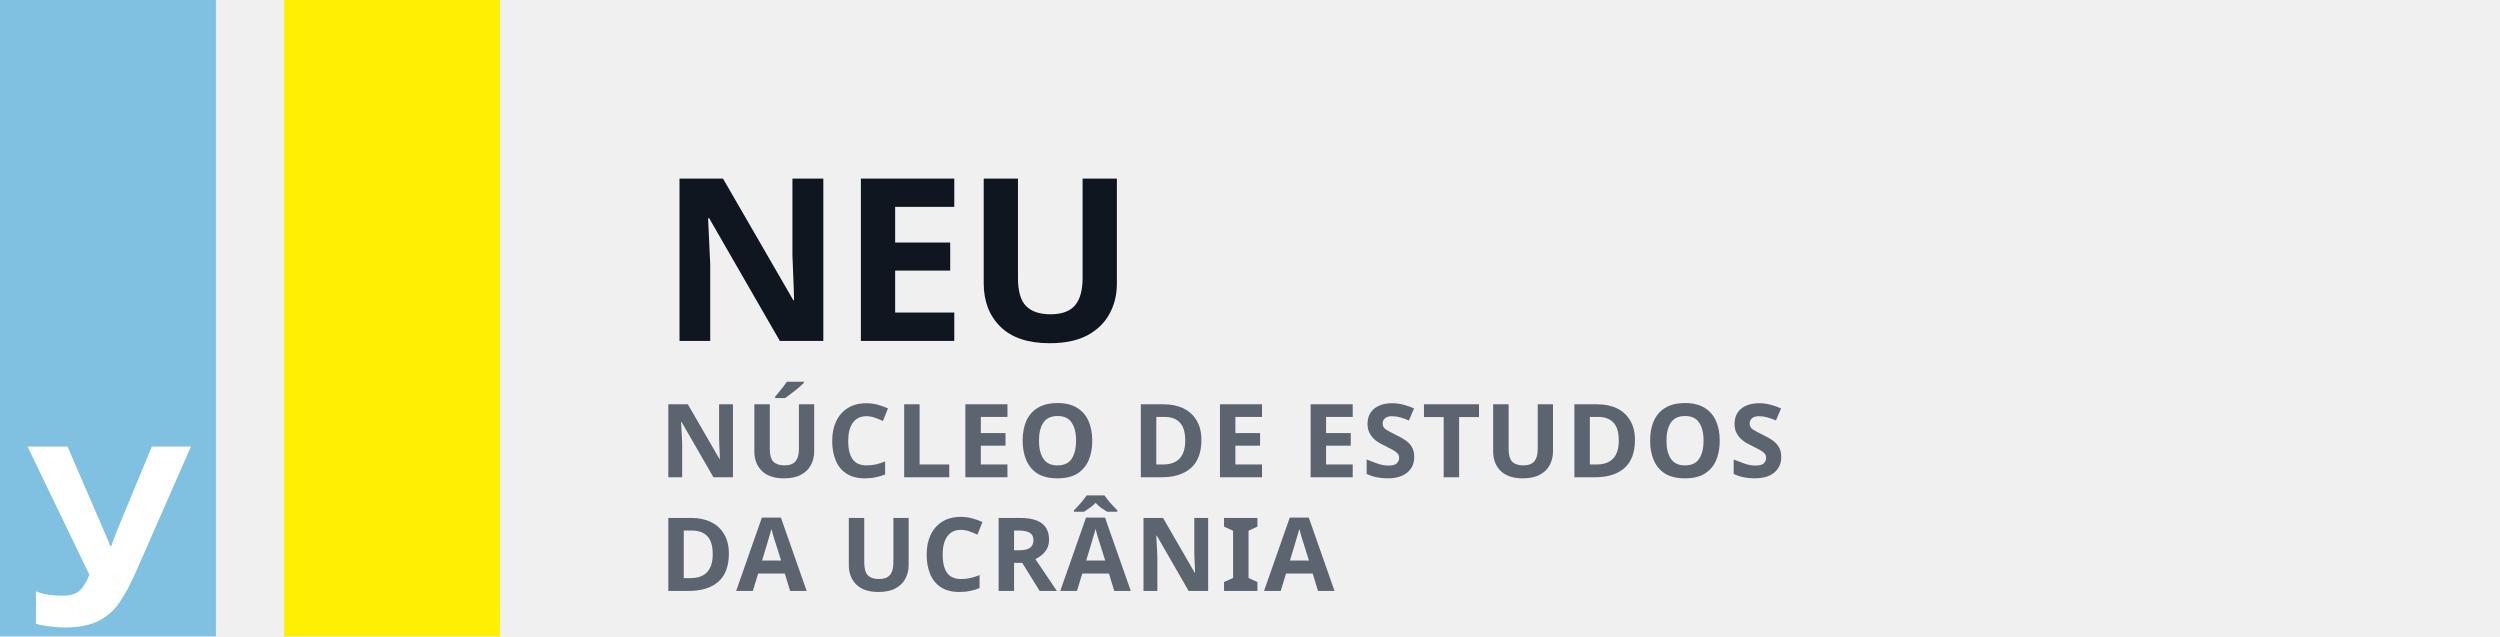
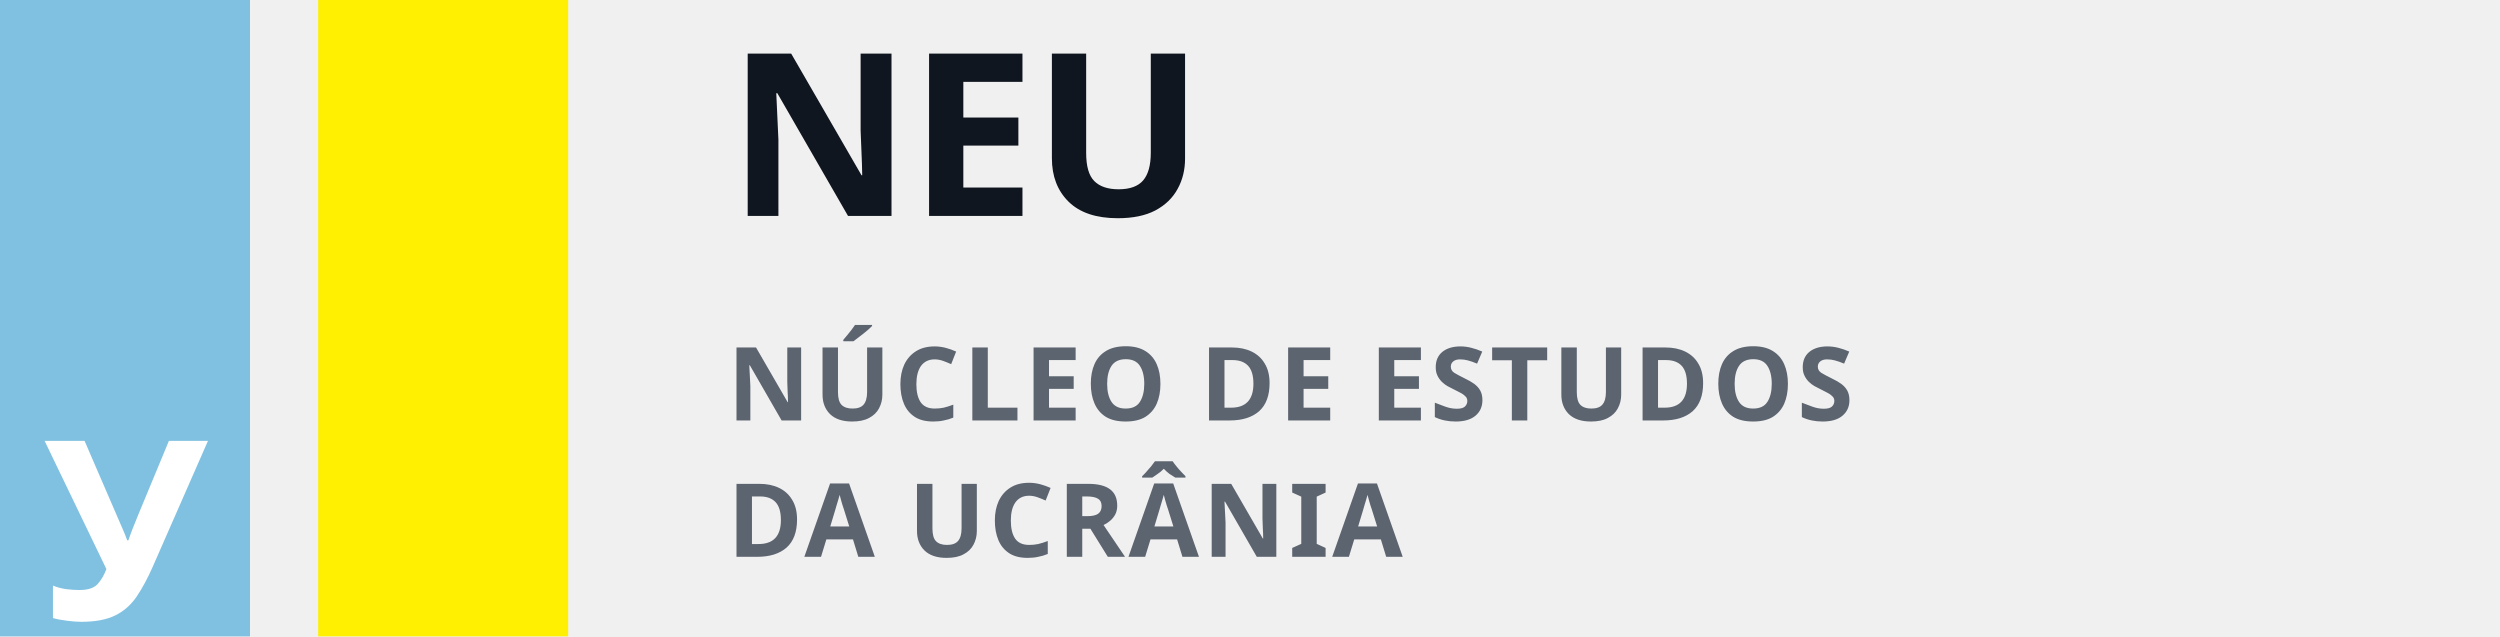
<svg xmlns="http://www.w3.org/2000/svg" viewBox="0 0 220 56" width="220" height="56">
-   <rect x="0" y="0" width="19" height="56" fill="#80C1E1" />
-   <text x="9.5" y="55" font-family="Montserrat, sans-serif" font-weight="700" font-size="22" fill="#FFFFFF" text-anchor="middle">У</text>
-   <rect x="25" y="0" width="19" height="56" fill="#FFEF00" />
-   <text x="58" y="30" font-family="Montserrat, sans-serif" font-weight="700" font-size="20" letter-spacing="-0.3" fill="#10161F">NEU</text>
-   <text x="58" y="42" font-family="Manrope, sans-serif" font-weight="700" font-size="9" letter-spacing="0.3" fill="#5C646F">NÚCLEO DE ESTUDOS</text>
-   <text x="58" y="52" font-family="Manrope, sans-serif" font-weight="700" font-size="9" letter-spacing="0.3" fill="#5C646F">DA UCRÂNIA</text>
+   <rect x="0" y="0" width="22" height="56" fill="#80C1E1" />
+   <text x="11" y="54.5" font-family="Montserrat, sans-serif" font-weight="700" font-size="22" fill="#FFFFFF" text-anchor="middle">У</text>
+   <rect x="28" y="0" width="22" height="56" fill="#FFEF00" />
+   <text x="64" y="19" font-family="Montserrat, sans-serif" font-weight="700" font-size="20" letter-spacing="-0.3" fill="#10161F">NEU</text>
+   <text x="64" y="37" font-family="Manrope, sans-serif" font-weight="700" font-size="9" letter-spacing="0.3" fill="#5C646F">NÚCLEO DE ESTUDOS</text>
+   <text x="64" y="49" font-family="Manrope, sans-serif" font-weight="700" font-size="9" letter-spacing="0.3" fill="#5C646F">DA UCRÂNIA</text>
</svg>
